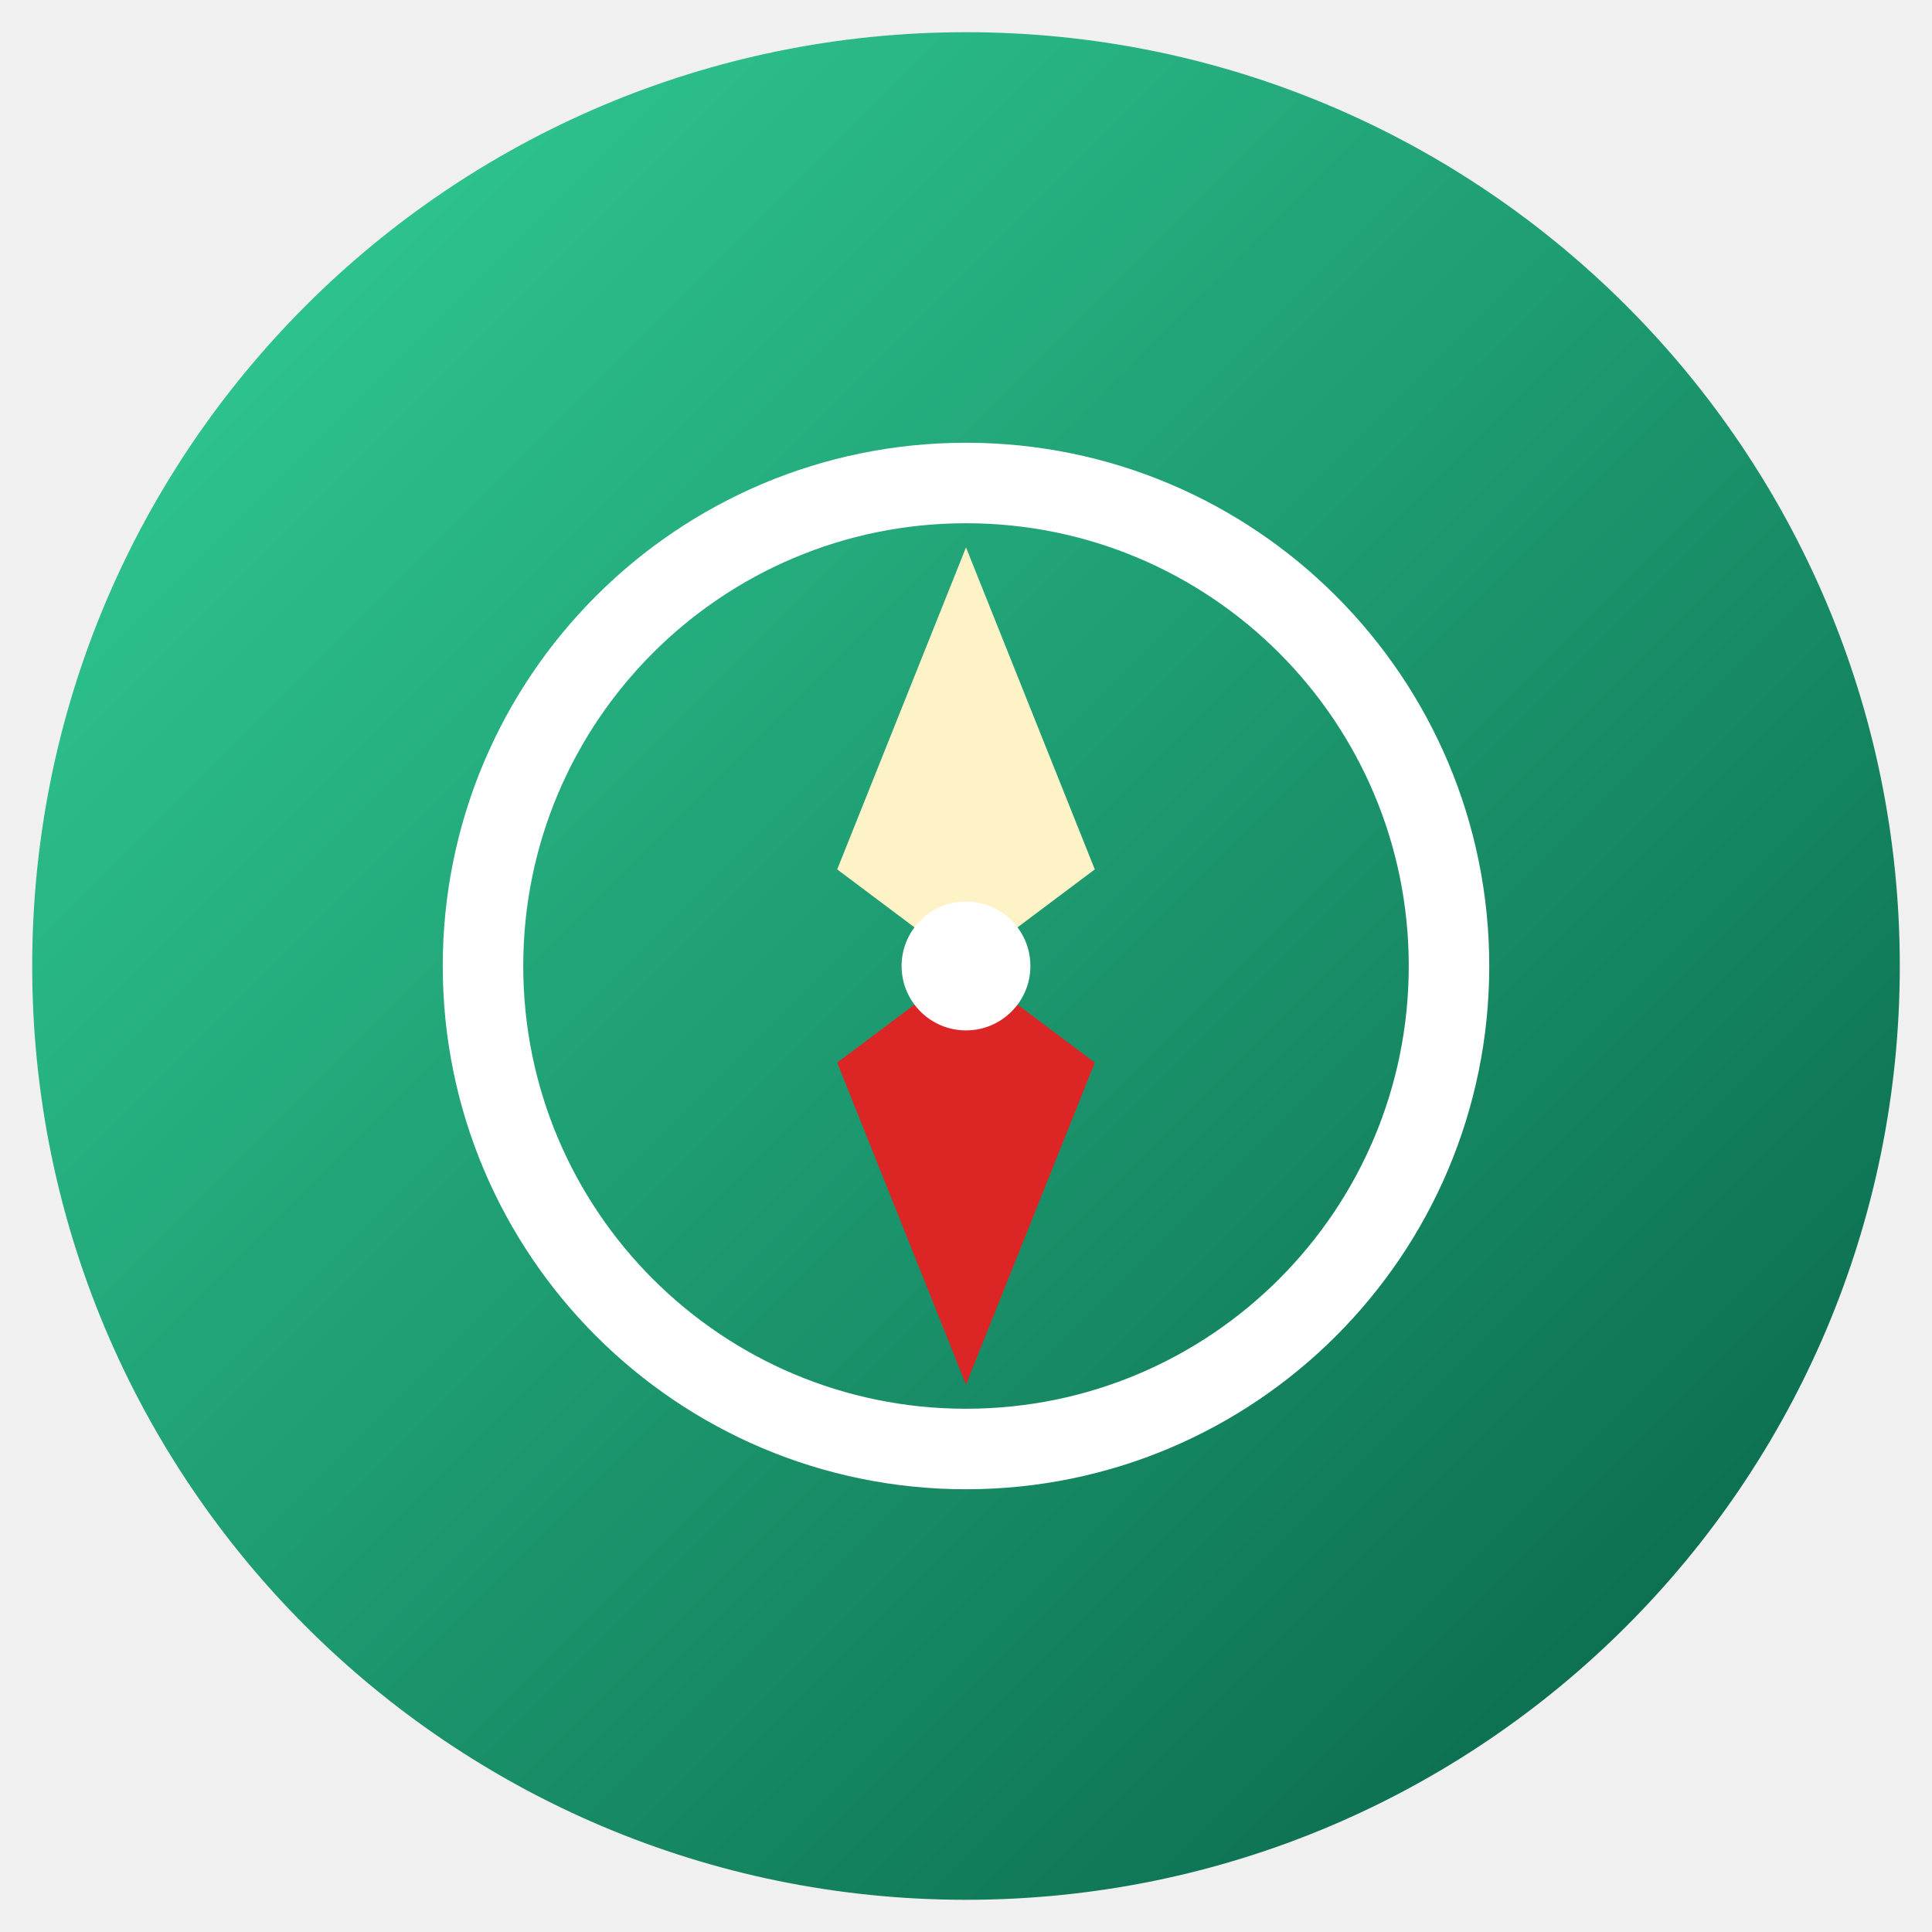
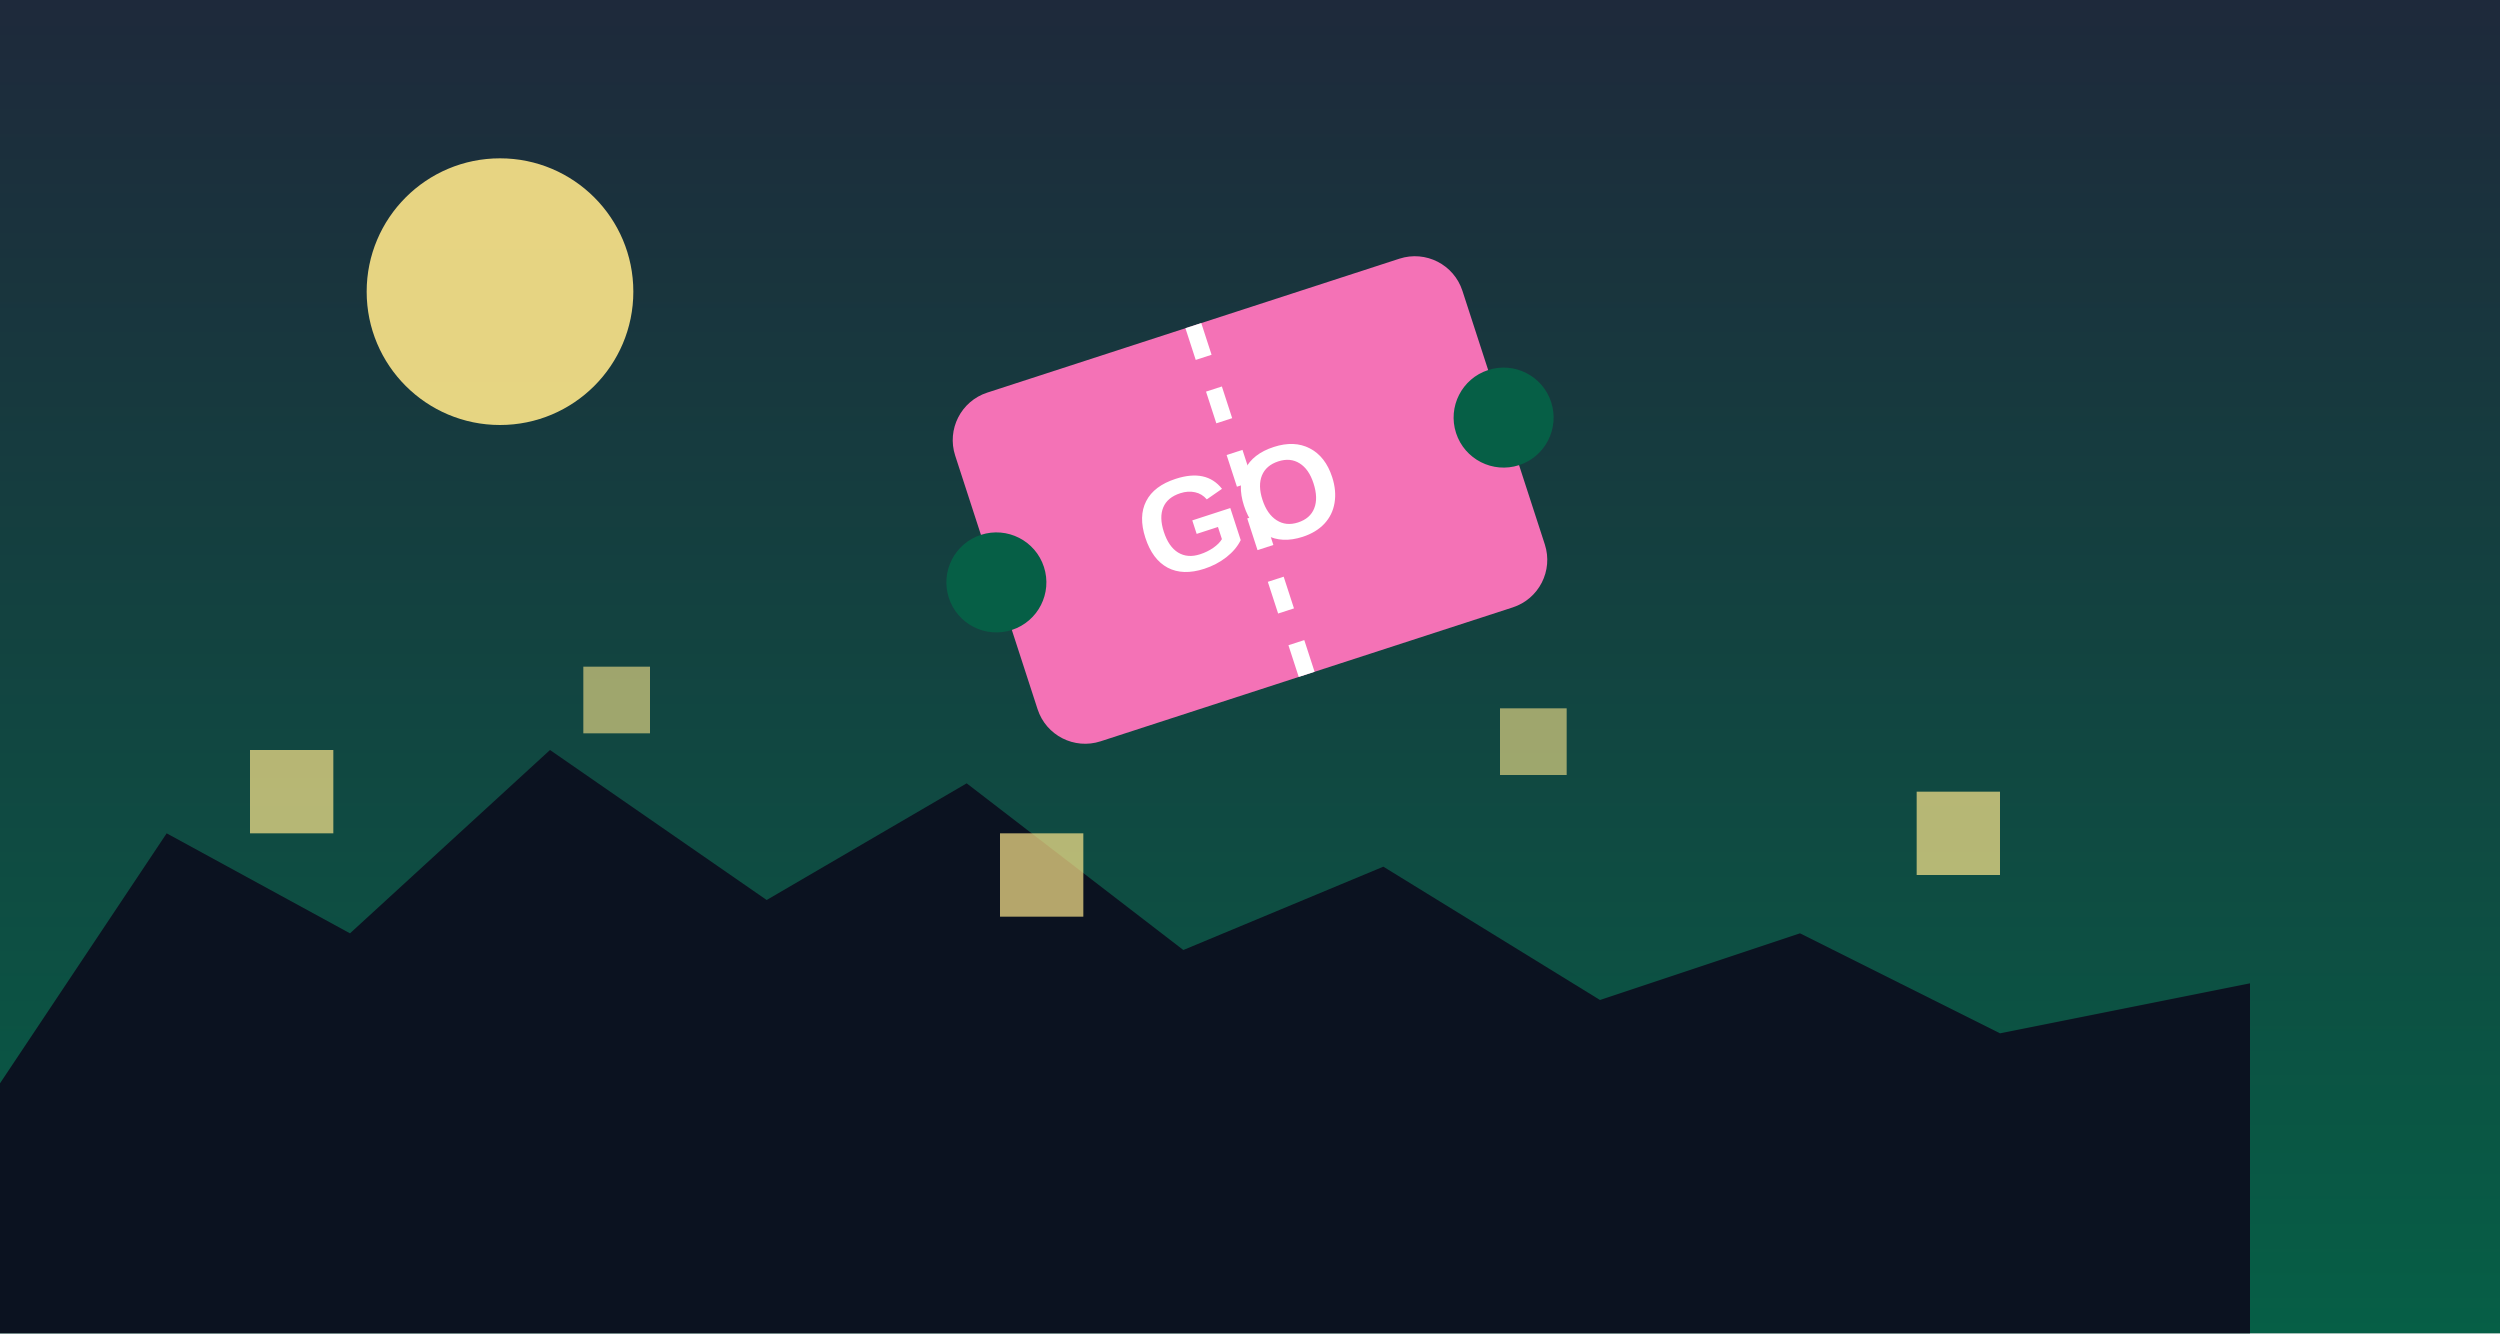
- <svg xmlns="http://www.w3.org/2000/svg" viewBox="0 0 120 120">
+ <svg xmlns="http://www.w3.org/2000/svg" viewBox="0 0 300 160">
  <defs>
-     <linearGradient id="bg" x1="0" y1="0" x2="1" y2="1">
-       <stop offset="0%" stop-color="#34d399" />
+     <linearGradient id="bg" x1="0" y1="0" x2="0" y2="1">
+       <stop offset="0%" stop-color="#1e293b" />
      <stop offset="100%" stop-color="#065f46" />
    </linearGradient>
  </defs>
-   <circle cx="60" cy="60" r="58" fill="url(#bg)" />
-   <circle cx="60" cy="60" r="30" fill="none" stroke="#fff" stroke-width="5" />
-   <path d="M60 34l8 20-8 6-8-6z" fill="#fef3c7" />
-   <path d="M60 86l-8-20 8-6 8 6z" fill="#dc2626" />
-   <circle cx="60" cy="60" r="4" fill="#fff" />
+   <rect width="300" height="160" fill="url(#bg)" />
+   <circle cx="60" cy="35" r="16" fill="#fde68a" opacity=".9" />
+   <path d="M0 130l20-30 22 12 24-22 26 18 24-14 26 20 24-10 26 16 24-8 24 12 30-6v42H0z" fill="#0b1220" />
+   <rect x="30" y="90" width="10" height="10" fill="#fde68a" opacity=".7" />
+   <rect x="70" y="80" width="8" height="8" fill="#fde68a" opacity=".6" />
+   <rect x="120" y="100" width="10" height="10" fill="#fde68a" opacity=".7" />
+   <rect x="180" y="85" width="8" height="8" fill="#fde68a" opacity=".6" />
+   <rect x="230" y="95" width="10" height="10" fill="#fde68a" opacity=".7" />
+   <g transform="translate(150,60) rotate(-18)">
+     <rect x="-32" y="-22" width="64" height="44" rx="6" fill="#f472b6" />
+     <circle cx="-32" cy="0" r="6" fill="#065f46" />
+     <circle cx="32" cy="0" r="6" fill="#065f46" />
+     <line x1="0" y1="-22" x2="0" y2="22" stroke="#fff" stroke-width="2" stroke-dasharray="4 4" />
+     <text x="-14" y="6" font-family="Arial,sans-serif" font-size="16" font-weight="800" fill="#fff">GO</text>
+   </g>
</svg>
